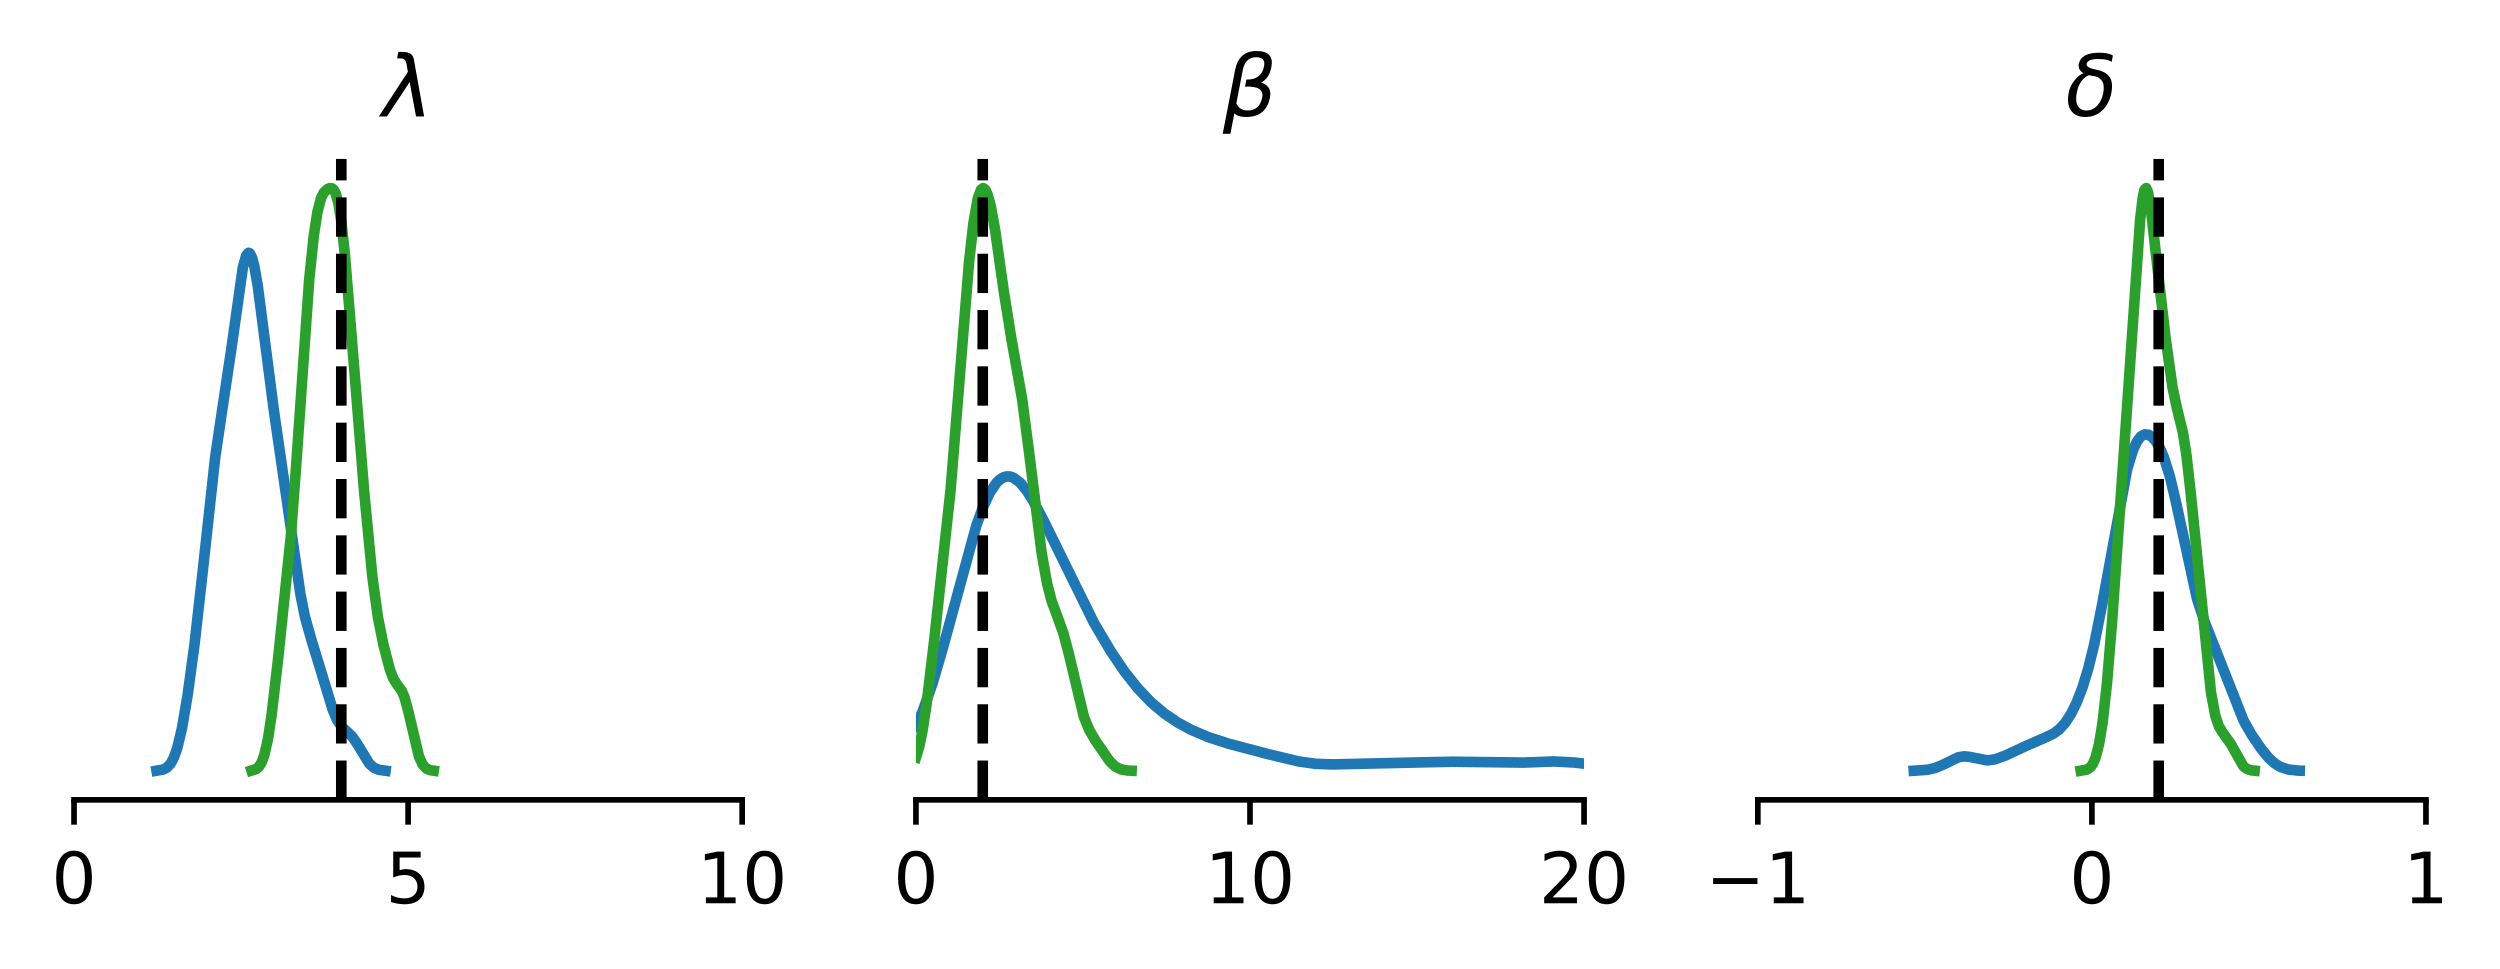
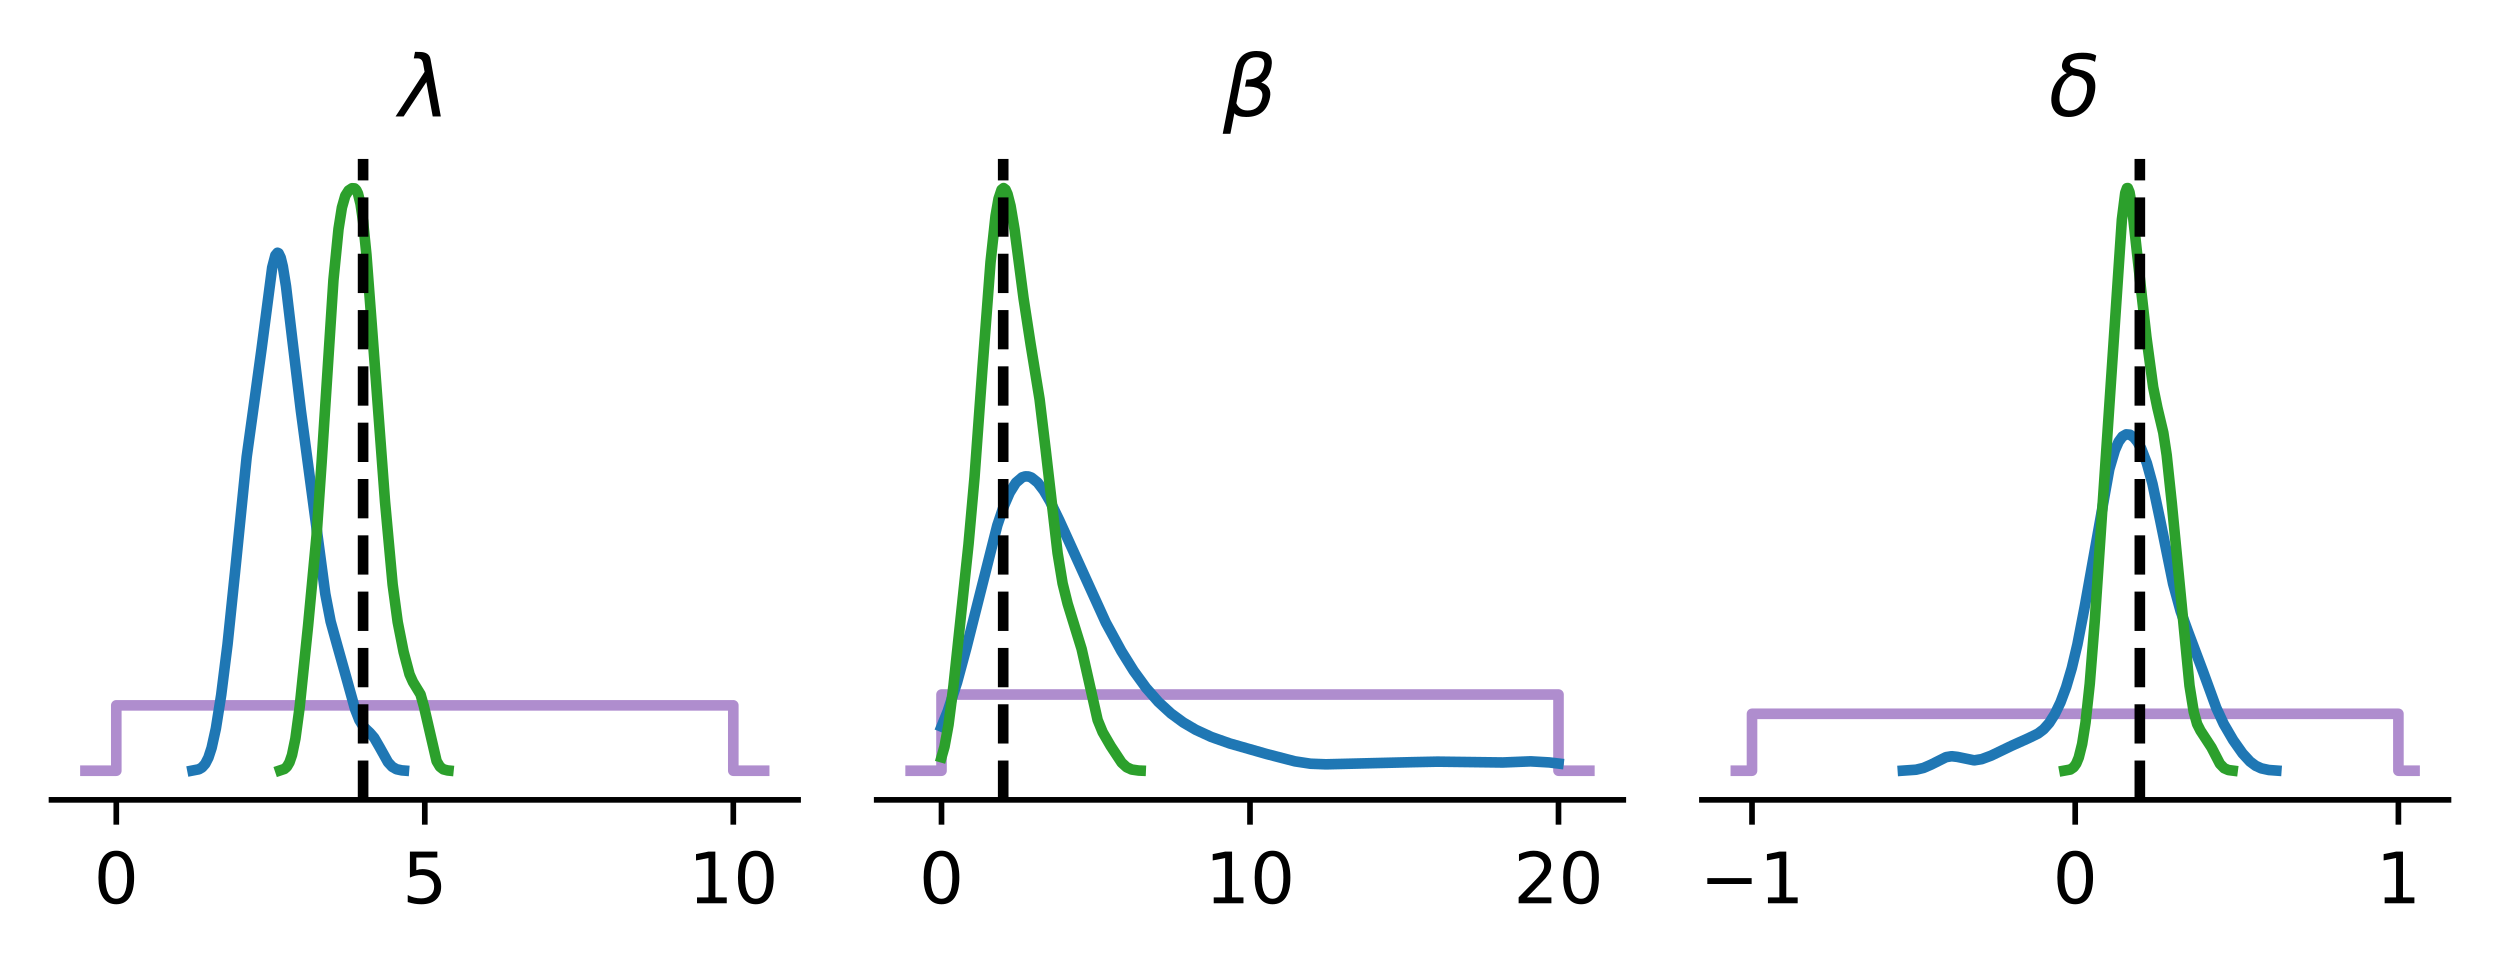
<svg xmlns="http://www.w3.org/2000/svg" xmlns:xlink="http://www.w3.org/1999/xlink" height="500pt" version="1.1" viewBox="0 0 352.8 136.8" width="1290pt">
  <defs>
    <style type="text/css">
*{stroke-linecap:butt;stroke-linejoin:round;}
  </style>
  </defs>
  <g id="figure_1">
    <g id="patch_1">
      <path d="M 0 136.8  L 352.8 136.8  L 352.8 0  L 0 0  z " style="fill:none;" />
    </g>
    <g id="axes_1">
      <g id="patch_2">
-         <path d="M 10.381 112.922  L 104.705 112.922  L 104.705 22.44  L 10.381 22.44  z " style="fill:none;" />
+         <path d="M 7.2 112.922  L 112.599 112.922  L 112.599 22.44  L 7.2 22.44  z " style="fill:none;" />
+       </g>
+       <g id="line2d_1">
+         <path clip-path="url(#pa61adeea04)" d="M 11.991 108.809  L 12.959 108.809  L 13.927 108.809  L 14.894 108.809  L 15.862 108.809  L 16.346 108.809  L 16.346 99.581  L 16.346 99.581  L 16.83 99.581  L 17.798 99.581  L 18.766 99.581  L 19.734 99.581  L 20.702 99.581  L 21.669 99.581  L 22.637 99.581  L 23.605 99.581  L 24.573 99.581  L 25.541 99.581  L 26.509 99.581  L 27.476 99.581  L 28.444 99.581  L 29.412 99.581  L 30.38 99.581  L 31.348 99.581  L 32.316 99.581  L 33.284 99.581  L 34.251 99.581  L 35.219 99.581  L 36.187 99.581  L 37.155 99.581  L 38.123 99.581  L 39.091 99.581  L 40.059 99.581  L 41.026 99.581  L 41.994 99.581  L 42.962 99.581  L 43.93 99.581  L 44.898 99.581  L 45.866 99.581  L 46.833 99.581  L 47.801 99.581  L 48.769 99.581  L 49.737 99.581  L 50.705 99.581  L 51.673 99.581  L 52.641 99.581  L 53.608 99.581  L 54.576 99.581  L 55.544 99.581  L 56.512 99.581  L 57.48 99.581  L 58.448 99.581  L 59.416 99.581  L 60.383 99.581  L 61.351 99.581  L 62.319 99.581  L 63.287 99.581  L 64.255 99.581  L 65.223 99.581  L 66.19 99.581  L 67.158 99.581  L 68.126 99.581  L 69.094 99.581  L 70.062 99.581  L 71.03 99.581  L 71.998 99.581  L 72.965 99.581  L 73.933 99.581  L 74.901 99.581  L 75.869 99.581  L 76.837 99.581  L 77.805 99.581  L 78.773 99.581  L 79.74 99.581  L 80.708 99.581  L 81.676 99.581  L 82.644 99.581  L 83.612 99.581  L 84.58 99.581  L 85.547 99.581  L 86.515 99.581  L 87.483 99.581  L 88.451 99.581  L 89.419 99.581  L 90.387 99.581  L 91.355 99.581  L 92.322 99.581  L 93.29 99.581  L 94.258 99.581  L 95.226 99.581  L 96.194 99.581  L 97.162 99.581  L 98.13 99.581  L 99.097 99.581  L 100.065 99.581  L 101.033 99.581  L 102.001 99.581  L 102.969 99.581  L 103.453 99.581  L 103.453 99.581  L 103.453 108.809  L 103.937 108.809  L 104.904 108.809  L 105.872 108.809  L 106.84 108.809  L 107.808 108.809  " style="fill:none;stroke:#9467bd;stroke-linecap:square;stroke-opacity:0.75;stroke-width:1.5;" />
      </g>
      <g id="matplotlib.axis_1">
        <g id="xtick_1">
-           <g id="line2d_1">
-             <defs>
-               <path d="M 0 0  L 0 3.5  " id="m3b1714f06a" style="stroke:#000000;stroke-width:0.8;" />
-             </defs>
-             <g>
-               <use style="stroke:#000000;stroke-width:0.8;" x="10.381" xlink:href="#m3b1714f06a" y="112.922" />
+           <g id="line2d_2">
+             <defs>
+               <path d="M 0 0  L 0 3.5  " id="ma2a110a268" style="stroke:#000000;stroke-width:0.8;" />
+             </defs>
+             <g>
+               <use style="stroke:#000000;stroke-width:0.8;" x="16.346" xlink:href="#ma2a110a268" y="112.922" />
            </g>
          </g>
          <g id="text_1">
            <defs>
              <path d="M 31.781 66.406  Q 24.172 66.406 20.328 58.906  Q 16.5 51.422 16.5 36.375  Q 16.5 21.391 20.328 13.891  Q 24.172 6.391 31.781 6.391  Q 39.453 6.391 43.281 13.891  Q 47.125 21.391 47.125 36.375  Q 47.125 51.422 43.281 58.906  Q 39.453 66.406 31.781 66.406  z M 31.781 74.219  Q 44.047 74.219 50.516 64.516  Q 56.984 54.828 56.984 36.375  Q 56.984 17.969 50.516 8.266  Q 44.047 -1.422 31.781 -1.422  Q 19.531 -1.422 13.062 8.266  Q 6.594 17.969 6.594 36.375  Q 6.594 54.828 13.062 64.516  Q 19.531 74.219 31.781 74.219  z " id="DejaVuSans-48" />
            </defs>
-             <g transform="translate(7.2 127.5203)scale(0.1 -0.1)">
+             <g transform="translate(13.16493 127.5203)scale(0.1 -0.1)">
              <use xlink:href="#DejaVuSans-48" />
            </g>
          </g>
        </g>
        <g id="xtick_2">
-           <g id="line2d_2">
-             <g>
-               <use style="stroke:#000000;stroke-width:0.8;" x="57.543" xlink:href="#m3b1714f06a" y="112.922" />
+           <g id="line2d_3">
+             <g>
+               <use style="stroke:#000000;stroke-width:0.8;" x="59.899" xlink:href="#ma2a110a268" y="112.922" />
            </g>
          </g>
          <g id="text_2">
            <defs>
              <path d="M 10.797 72.906  L 49.516 72.906  L 49.516 64.594  L 19.828 64.594  L 19.828 46.734  Q 21.969 47.469 24.109 47.828  Q 26.266 48.188 28.422 48.188  Q 40.625 48.188 47.75 41.5  Q 54.891 34.812 54.891 23.391  Q 54.891 11.625 47.562 5.094  Q 40.234 -1.422 26.906 -1.422  Q 22.312 -1.422 17.547 -0.641  Q 12.797 0.141 7.719 1.703  L 7.719 11.625  Q 12.109 9.234 16.797 8.062  Q 21.484 6.891 26.703 6.891  Q 35.156 6.891 40.078 11.328  Q 45.016 15.766 45.016 23.391  Q 45.016 31 40.078 35.438  Q 35.156 39.891 26.703 39.891  Q 22.75 39.891 18.812 39.016  Q 14.891 38.141 10.797 36.281  z " id="DejaVuSans-53" />
            </defs>
-             <g transform="translate(54.36172 127.5203)scale(0.1 -0.1)">
+             <g transform="translate(56.71819 127.5203)scale(0.1 -0.1)">
              <use xlink:href="#DejaVuSans-53" />
            </g>
          </g>
        </g>
        <g id="xtick_3">
-           <g id="line2d_3">
-             <g>
-               <use style="stroke:#000000;stroke-width:0.8;" x="104.705" xlink:href="#m3b1714f06a" y="112.922" />
+           <g id="line2d_4">
+             <g>
+               <use style="stroke:#000000;stroke-width:0.8;" x="103.453" xlink:href="#ma2a110a268" y="112.922" />
            </g>
          </g>
          <g id="text_3">
            <defs>
              <path d="M 12.406 8.297  L 28.516 8.297  L 28.516 63.922  L 10.984 60.406  L 10.984 69.391  L 28.422 72.906  L 38.281 72.906  L 38.281 8.297  L 54.391 8.297  L 54.391 0  L 12.406 0  z " id="DejaVuSans-49" />
            </defs>
-             <g transform="translate(98.34219 127.5203)scale(0.1 -0.1)">
+             <g transform="translate(97.09019 127.5203)scale(0.1 -0.1)">
              <use xlink:href="#DejaVuSans-49" />
              <use x="63.623" xlink:href="#DejaVuSans-48" />
            </g>
          </g>
        </g>
      </g>
      <g id="matplotlib.axis_2" />
-       <g id="line2d_4">
-         <path clip-path="url(#pa62125bbc9)" d="M 22.03 108.806  L 23.005 108.632  L 23.492 108.368  L 23.979 107.858  L 24.466 106.975  L 24.954 105.598  L 25.604 102.878  L 26.416 98.145  L 27.39 90.97  L 28.527 80.845  L 30.314 64.51  L 31.289 57.93  L 32.588 49.262  L 34.213 37.772  L 34.7 36.051  L 35.025 35.689  L 35.187 35.756  L 35.512 36.378  L 35.837 37.607  L 36.324 40.408  L 37.136 46.678  L 38.598 57.998  L 41.197 75.98  L 42.334 83.86  L 42.984 87.098  L 43.796 90.006  L 45.745 96.392  L 46.882 100.137  L 47.532 101.673  L 48.182 102.637  L 48.994 103.354  L 49.644 103.983  L 50.294 104.916  L 52.08 107.828  L 52.73 108.392  L 53.38 108.673  L 54.354 108.809  L 54.354 108.809  " style="fill:none;stroke:#1f77b4;stroke-linecap:square;stroke-width:1.5;" />
-       </g>
      <g id="line2d_5">
-         <path clip-path="url(#pa62125bbc9)" d="M 35.435 108.783  L 36.081 108.583  L 36.469 108.263  L 36.856 107.653  L 37.244 106.605  L 37.761 104.307  L 38.278 100.89  L 39.183 93.08  L 40.993 75.661  L 41.768 65.323  L 43.578 39.529  L 44.224 33.309  L 44.741 29.923  L 45.258 27.944  L 45.646 27.18  L 46.163 26.694  L 46.551 26.553  L 46.81 26.595  L 47.068 26.824  L 47.327 27.327  L 47.714 28.775  L 48.102 31.201  L 48.619 35.934  L 49.524 46.942  L 51.334 69.382  L 52.497 81.43  L 53.273 87.102  L 54.048 90.978  L 54.953 94.46  L 55.47 95.83  L 55.987 96.644  L 56.633 97.506  L 57.021 98.404  L 57.538 100.297  L 59.089 106.851  L 59.606 107.948  L 60.123 108.499  L 60.64 108.727  L 61.157 108.805  L 61.157 108.805  " style="fill:none;stroke:#2ca02c;stroke-linecap:square;stroke-width:1.5;" />
+         <path clip-path="url(#pa61adeea04)" d="M 27.104 108.781  L 28.004 108.607  L 28.454 108.343  L 28.904 107.833  L 29.354 106.951  L 29.804 105.574  L 30.404 102.855  L 31.154 98.123  L 32.054 90.95  L 33.104 80.828  L 34.754 64.499  L 35.804 56.915  L 36.854 49.255  L 38.354 37.769  L 38.804 36.048  L 39.104 35.686  L 39.254 35.754  L 39.554 36.375  L 39.854 37.603  L 40.304 40.404  L 41.204 48.023  L 42.404 57.988  L 44.804 75.965  L 45.854 83.843  L 46.604 87.741  L 47.504 90.986  L 48.854 95.793  L 50.055 100.115  L 50.655 101.65  L 51.255 102.614  L 52.155 103.467  L 52.755 104.162  L 53.505 105.458  L 54.705 107.609  L 55.305 108.257  L 55.905 108.598  L 56.655 108.76  L 56.955 108.784  L 56.955 108.784  " style="fill:none;stroke:#1f77b4;stroke-linecap:square;stroke-width:1.5;" />
      </g>
      <g id="line2d_6">
-         <path clip-path="url(#pa62125bbc9)" d="M 48.111 112.922  L 48.111 22.44  " style="fill:none;stroke:#000000;stroke-dasharray:5.55,2.4;stroke-dashoffset:0;stroke-width:1.5;" />
+         <path clip-path="url(#pa61adeea04)" d="M 39.483 108.758  L 40.079 108.558  L 40.438 108.238  L 40.796 107.628  L 41.154 106.581  L 41.631 104.283  L 42.228 99.859  L 43.422 88.333  L 44.616 75.646  L 45.332 65.311  L 47.003 39.525  L 47.719 32.323  L 48.197 29.303  L 48.674 27.634  L 49.152 26.886  L 49.629 26.578  L 49.987 26.595  L 50.226 26.824  L 50.465 27.327  L 50.823 28.774  L 51.181 31.2  L 51.658 35.932  L 52.494 46.936  L 54.285 70.832  L 55.359 82.516  L 56.075 87.824  L 56.911 92.048  L 57.746 95.199  L 58.224 96.272  L 59.298 98.034  L 59.776 99.733  L 61.566 107.456  L 62.044 108.253  L 62.521 108.615  L 63.118 108.768  L 63.237 108.78  L 63.237 108.78  " style="fill:none;stroke:#2ca02c;stroke-linecap:square;stroke-width:1.5;" />
+       </g>
+       <g id="line2d_7">
+         <path clip-path="url(#pa61adeea04)" d="M 51.189 112.922  L 51.189 22.44  " style="fill:none;stroke:#000000;stroke-dasharray:5.55,2.4;stroke-dashoffset:0;stroke-width:1.5;" />
      </g>
      <g id="patch_3">
-         <path d="M 10.381 112.922  L 104.705 112.922  " style="fill:none;stroke:#000000;stroke-linecap:square;stroke-linejoin:miter;stroke-width:0.8;" />
+         <path d="M 7.2 112.922  L 112.599 112.922  " style="fill:none;stroke:#000000;stroke-linecap:square;stroke-linejoin:miter;stroke-width:0.8;" />
      </g>
      <g id="text_4">
        <defs>
          <path d="M 36.719 67.438  L 48.828 0  L 39.312 0  L 31.844 40.438  L 5.125 0  L -4.391 0  L 29.734 52.438  L 28.031 62.109  Q 26.953 68.266 21.734 68.266  L 17.047 68.266  L 18.5 75.984  L 24.219 75.875  Q 35.203 75.734 36.719 67.438  z " id="DejaVuSans-Oblique-955" />
        </defs>
-         <g transform="translate(53.94297 16.44)scale(0.12 -0.12)">
+         <g transform="translate(56.29944 16.44)scale(0.12 -0.12)">
          <use transform="translate(0 0.015625)" xlink:href="#DejaVuSans-Oblique-955" />
        </g>
      </g>
    </g>
    <g id="axes_2">
      <g id="patch_4">
-         <path d="M 129.238 112.922  L 223.562 112.922  L 223.562 22.44  L 129.238 22.44  z " style="fill:none;" />
+         <path d="M 123.701 112.922  L 229.099 112.922  L 229.099 22.44  L 123.701 22.44  z " style="fill:none;" />
+       </g>
+       <g id="line2d_8">
+         <path clip-path="url(#p65f47754d8)" d="M 128.491 108.809  L 129.459 108.809  L 130.427 108.809  L 131.395 108.809  L 132.363 108.809  L 132.847 108.809  L 132.847 98.052  L 132.847 98.052  L 133.331 98.052  L 134.299 98.052  L 135.266 98.052  L 136.234 98.052  L 137.202 98.052  L 138.17 98.052  L 139.138 98.052  L 140.106 98.052  L 141.073 98.052  L 142.041 98.052  L 143.009 98.052  L 143.977 98.052  L 144.945 98.052  L 145.913 98.052  L 146.881 98.052  L 147.848 98.052  L 148.816 98.052  L 149.784 98.052  L 150.752 98.052  L 151.72 98.052  L 152.688 98.052  L 153.656 98.052  L 154.623 98.052  L 155.591 98.052  L 156.559 98.052  L 157.527 98.052  L 158.495 98.052  L 159.463 98.052  L 160.43 98.052  L 161.398 98.052  L 162.366 98.052  L 163.334 98.052  L 164.302 98.052  L 165.27 98.052  L 166.238 98.052  L 167.205 98.052  L 168.173 98.052  L 169.141 98.052  L 170.109 98.052  L 171.077 98.052  L 172.045 98.052  L 173.013 98.052  L 173.98 98.052  L 174.948 98.052  L 175.916 98.052  L 176.884 98.052  L 177.852 98.052  L 178.82 98.052  L 179.787 98.052  L 180.755 98.052  L 181.723 98.052  L 182.691 98.052  L 183.659 98.052  L 184.627 98.052  L 185.595 98.052  L 186.562 98.052  L 187.53 98.052  L 188.498 98.052  L 189.466 98.052  L 190.434 98.052  L 191.402 98.052  L 192.37 98.052  L 193.337 98.052  L 194.305 98.052  L 195.273 98.052  L 196.241 98.052  L 197.209 98.052  L 198.177 98.052  L 199.144 98.052  L 200.112 98.052  L 201.08 98.052  L 202.048 98.052  L 203.016 98.052  L 203.984 98.052  L 204.952 98.052  L 205.919 98.052  L 206.887 98.052  L 207.855 98.052  L 208.823 98.052  L 209.791 98.052  L 210.759 98.052  L 211.727 98.052  L 212.694 98.052  L 213.662 98.052  L 214.63 98.052  L 215.598 98.052  L 216.566 98.052  L 217.534 98.052  L 218.501 98.052  L 219.469 98.052  L 219.953 98.052  L 219.953 98.052  L 219.953 108.809  L 220.437 108.809  L 221.405 108.809  L 222.373 108.809  L 223.341 108.809  L 224.309 108.809  " style="fill:none;stroke:#9467bd;stroke-linecap:square;stroke-opacity:0.75;stroke-width:1.5;" />
      </g>
      <g id="matplotlib.axis_3">
        <g id="xtick_4">
-           <g id="line2d_7">
-             <g>
-               <use style="stroke:#000000;stroke-width:0.8;" x="129.238" xlink:href="#m3b1714f06a" y="112.922" />
+           <g id="line2d_9">
+             <g>
+               <use style="stroke:#000000;stroke-width:0.8;" x="132.847" xlink:href="#ma2a110a268" y="112.922" />
            </g>
          </g>
          <g id="text_5">
-             <g transform="translate(126.057 127.5203)scale(0.1 -0.1)">
+             <g transform="translate(129.6655 127.5203)scale(0.1 -0.1)">
              <use xlink:href="#DejaVuSans-48" />
            </g>
          </g>
        </g>
        <g id="xtick_5">
-           <g id="line2d_8">
-             <g>
-               <use style="stroke:#000000;stroke-width:0.8;" x="176.4" xlink:href="#m3b1714f06a" y="112.922" />
+           <g id="line2d_10">
+             <g>
+               <use style="stroke:#000000;stroke-width:0.8;" x="176.4" xlink:href="#ma2a110a268" y="112.922" />
            </g>
          </g>
          <g id="text_6">
            <g transform="translate(170.0375 127.5203)scale(0.1 -0.1)">
              <use xlink:href="#DejaVuSans-49" />
              <use x="63.623" xlink:href="#DejaVuSans-48" />
            </g>
          </g>
        </g>
        <g id="xtick_6">
-           <g id="line2d_9">
-             <g>
-               <use style="stroke:#000000;stroke-width:0.8;" x="223.562" xlink:href="#m3b1714f06a" y="112.922" />
+           <g id="line2d_11">
+             <g>
+               <use style="stroke:#000000;stroke-width:0.8;" x="219.953" xlink:href="#ma2a110a268" y="112.922" />
            </g>
          </g>
          <g id="text_7">
            <defs>
              <path d="M 19.188 8.297  L 53.609 8.297  L 53.609 0  L 7.328 0  L 7.328 8.297  Q 12.938 14.109 22.625 23.891  Q 32.328 33.688 34.812 36.531  Q 39.547 41.844 41.422 45.531  Q 43.312 49.219 43.312 52.781  Q 43.312 58.594 39.234 62.25  Q 35.156 65.922 28.609 65.922  Q 23.969 65.922 18.812 64.312  Q 13.672 62.703 7.812 59.422  L 7.812 69.391  Q 13.766 71.781 18.938 73  Q 24.125 74.219 28.422 74.219  Q 39.75 74.219 46.484 68.547  Q 53.219 62.891 53.219 53.422  Q 53.219 48.922 51.531 44.891  Q 49.859 40.875 45.406 35.406  Q 44.188 33.984 37.641 27.219  Q 31.109 20.453 19.188 8.297  z " id="DejaVuSans-50" />
            </defs>
-             <g transform="translate(217.1992 127.5203)scale(0.1 -0.1)">
+             <g transform="translate(213.5908 127.5203)scale(0.1 -0.1)">
              <use xlink:href="#DejaVuSans-50" />
              <use x="63.623" xlink:href="#DejaVuSans-48" />
            </g>
          </g>
        </g>
      </g>
      <g id="matplotlib.axis_4" />
-       <g id="line2d_10">
-         <path clip-path="url(#p8f4ab79a66)" d="M 129.238 102.591  L 130.186 100.426  L 131.608 96.385  L 133.03 91.517  L 137.77 74.174  L 138.718 71.576  L 139.666 69.549  L 140.614 68.151  L 141.088 67.695  L 141.562 67.399  L 142.036 67.26  L 142.51 67.272  L 142.984 67.427  L 143.932 68.127  L 144.88 69.276  L 145.828 70.774  L 147.25 73.468  L 154.36 87.908  L 156.73 91.925  L 158.625 94.732  L 160.521 97.136  L 162.417 99.126  L 164.313 100.732  L 166.209 102.014  L 168.105 103.041  L 170.475 104.051  L 173.319 104.98  L 179.007 106.48  L 183.273 107.499  L 185.643 107.832  L 188.013 107.918  L 201.284 107.613  L 205.076 107.54  L 215.03 107.659  L 219.296 107.499  L 222.14 107.65  L 223.562 107.808  L 223.562 107.808  " style="fill:none;stroke:#1f77b4;stroke-linecap:square;stroke-width:1.5;" />
-       </g>
-       <g id="line2d_11">
-         <path clip-path="url(#p8f4ab79a66)" d="M 129.238 106.919  L 129.697 105.424  L 130.156 103.233  L 130.768 99.203  L 131.839 90.206  L 134.134 69.125  L 135.205 55.921  L 136.735 37.01  L 137.347 31.56  L 137.959 28.062  L 138.418 26.789  L 138.724 26.553  L 139.03 26.77  L 139.336 27.406  L 139.795 29.068  L 140.407 32.407  L 141.631 41.061  L 142.702 47.759  L 144.232 56.367  L 145.15 63.395  L 146.986 78.084  L 147.751 82.373  L 148.363 84.748  L 149.128 86.845  L 150.046 89.363  L 150.811 92.272  L 152.953 101.22  L 153.718 103.086  L 154.636 104.633  L 156.625 107.512  L 157.39 108.228  L 158.155 108.609  L 159.073 108.777  L 159.685 108.809  L 159.685 108.809  " style="fill:none;stroke:#2ca02c;stroke-linecap:square;stroke-width:1.5;" />
-       </g>
      <g id="line2d_12">
-         <path clip-path="url(#p8f4ab79a66)" d="M 138.671 112.922  L 138.671 22.44  " style="fill:none;stroke:#000000;stroke-dasharray:5.55,2.4;stroke-dashoffset:0;stroke-width:1.5;" />
+         <path clip-path="url(#p65f47754d8)" d="M 132.847 102.579  L 133.722 100.414  L 135.035 96.374  L 136.349 91.507  L 140.726 74.166  L 141.601 71.569  L 142.477 69.543  L 143.352 68.145  L 144.227 67.393  L 144.665 67.254  L 145.103 67.265  L 145.541 67.42  L 146.416 68.121  L 147.292 69.269  L 148.167 70.767  L 149.48 73.461  L 156.046 87.898  L 158.235 91.914  L 159.985 94.721  L 161.736 97.125  L 163.487 99.114  L 165.238 100.72  L 166.989 102.003  L 168.74 103.029  L 170.928 104.039  L 173.555 104.967  L 178.807 106.468  L 182.747 107.486  L 184.936 107.819  L 187.124 107.905  L 199.38 107.601  L 202.882 107.528  L 212.074 107.646  L 216.014 107.486  L 218.64 107.637  L 219.953 107.795  L 219.953 107.795  " style="fill:none;stroke:#1f77b4;stroke-linecap:square;stroke-width:1.5;" />
+       </g>
+       <g id="line2d_13">
+         <path clip-path="url(#p65f47754d8)" d="M 132.847 106.906  L 133.271 105.412  L 133.836 102.327  L 134.542 96.784  L 136.662 76.835  L 137.509 67.39  L 138.64 51.873  L 139.77 37.008  L 140.476 30.492  L 140.9 28.062  L 141.324 26.789  L 141.607 26.553  L 141.889 26.77  L 142.172 27.406  L 142.596 29.068  L 143.161 32.406  L 144.433 42.127  L 145.422 48.575  L 146.693 56.363  L 147.541 63.389  L 149.236 78.075  L 149.943 82.364  L 150.649 85.213  L 152.627 91.616  L 154.888 101.646  L 155.594 103.366  L 156.725 105.317  L 158.279 107.67  L 158.985 108.316  L 159.692 108.641  L 160.681 108.784  L 160.963 108.796  L 160.963 108.796  " style="fill:none;stroke:#2ca02c;stroke-linecap:square;stroke-width:1.5;" />
+       </g>
+       <g id="line2d_14">
+         <path clip-path="url(#p65f47754d8)" d="M 141.557 112.922  L 141.557 22.44  " style="fill:none;stroke:#000000;stroke-dasharray:5.55,2.4;stroke-dashoffset:0;stroke-width:1.5;" />
      </g>
      <g id="patch_5">
-         <path d="M 129.238 112.922  L 223.562 112.922  " style="fill:none;stroke:#000000;stroke-linecap:square;stroke-linejoin:miter;stroke-width:0.8;" />
+         <path d="M 123.701 112.922  L 229.099 112.922  " style="fill:none;stroke:#000000;stroke-linecap:square;stroke-linejoin:miter;stroke-width:0.8;" />
      </g>
      <g id="text_8">
        <defs>
          <path d="M 13.625 3.375  L 8.938 -20.797  L -0.094 -20.797  L 14.5 54.344  Q 18.844 76.609 39.656 76.609  Q 60.75 76.609 57.172 57.812  Q 54.734 44.438 45.219 39.547  Q 58.016 35.156 55.516 22.125  Q 51.125 -1.078 27.484 -1.031  Q 17.141 -0.984 13.625 3.375  z M 15.922 15.094  Q 19.672 6.594 29.297 6.641  Q 43.359 6.641 46.344 21.969  Q 49.031 35.75 26.172 34.672  L 27.781 42.969  Q 45.453 42.672 48.531 58.594  Q 50.641 69.344 39.203 69.281  Q 26.422 69.281 23.484 54.047  z " id="DejaVuSans-Oblique-946" />
        </defs>
        <g transform="translate(172.56 16.44)scale(0.12 -0.12)">
          <use transform="translate(0 0.390625)" xlink:href="#DejaVuSans-Oblique-946" />
        </g>
      </g>
    </g>
    <g id="axes_3">
      <g id="patch_6">
-         <path d="M 248.095 112.922  L 342.419 112.922  L 342.419 22.44  L 248.095 22.44  z " style="fill:none;" />
+         <path d="M 240.201 112.922  L 345.6 112.922  L 345.6 22.44  L 240.201 22.44  z " style="fill:none;" />
+       </g>
+       <g id="line2d_15">
+         <path clip-path="url(#pb36c958798)" d="M 244.992 108.809  L 245.96 108.809  L 246.928 108.809  L 247.273 108.809  L 247.273 100.774  L 247.273 100.774  L 247.896 100.774  L 248.863 100.774  L 249.831 100.774  L 250.799 100.774  L 251.767 100.774  L 252.735 100.774  L 253.703 100.774  L 254.67 100.774  L 255.638 100.774  L 256.606 100.774  L 257.574 100.774  L 258.542 100.774  L 259.51 100.774  L 260.478 100.774  L 261.445 100.774  L 262.413 100.774  L 263.381 100.774  L 264.349 100.774  L 265.317 100.774  L 266.285 100.774  L 267.253 100.774  L 268.22 100.774  L 269.188 100.774  L 270.156 100.774  L 271.124 100.774  L 272.092 100.774  L 273.06 100.774  L 274.027 100.774  L 274.995 100.774  L 275.963 100.774  L 276.931 100.774  L 277.899 100.774  L 278.867 100.774  L 279.835 100.774  L 280.802 100.774  L 281.77 100.774  L 282.738 100.774  L 283.706 100.774  L 284.674 100.774  L 285.642 100.774  L 286.61 100.774  L 287.577 100.774  L 288.545 100.774  L 289.513 100.774  L 290.481 100.774  L 291.449 100.774  L 292.417 100.774  L 293.384 100.774  L 294.352 100.774  L 295.32 100.774  L 296.288 100.774  L 297.256 100.774  L 298.224 100.774  L 299.192 100.774  L 300.159 100.774  L 301.127 100.774  L 302.095 100.774  L 303.063 100.774  L 304.031 100.774  L 304.999 100.774  L 305.967 100.774  L 306.934 100.774  L 307.902 100.774  L 308.87 100.774  L 309.838 100.774  L 310.806 100.774  L 311.774 100.774  L 312.741 100.774  L 313.709 100.774  L 314.677 100.774  L 315.645 100.774  L 316.613 100.774  L 317.581 100.774  L 318.549 100.774  L 319.516 100.774  L 320.484 100.774  L 321.452 100.774  L 322.42 100.774  L 323.388 100.774  L 324.356 100.774  L 325.324 100.774  L 326.291 100.774  L 327.259 100.774  L 328.227 100.774  L 329.195 100.774  L 330.163 100.774  L 331.131 100.774  L 332.098 100.774  L 333.066 100.774  L 334.034 100.774  L 335.002 100.774  L 335.97 100.774  L 336.938 100.774  L 337.906 100.774  L 338.528 100.774  L 338.528 100.774  L 338.528 108.809  L 338.873 108.809  L 339.841 108.809  L 340.809 108.809  " style="fill:none;stroke:#9467bd;stroke-linecap:square;stroke-opacity:0.75;stroke-width:1.5;" />
      </g>
      <g id="matplotlib.axis_5">
        <g id="xtick_7">
-           <g id="line2d_13">
-             <g>
-               <use style="stroke:#000000;stroke-width:0.8;" x="248.095" xlink:href="#m3b1714f06a" y="112.922" />
+           <g id="line2d_16">
+             <g>
+               <use style="stroke:#000000;stroke-width:0.8;" x="247.273" xlink:href="#ma2a110a268" y="112.922" />
            </g>
          </g>
          <g id="text_9">
            <defs>
              <path d="M 10.594 35.5  L 73.188 35.5  L 73.188 27.203  L 10.594 27.203  z " id="DejaVuSans-8722" />
            </defs>
-             <g transform="translate(240.7242 127.5203)scale(0.1 -0.1)">
+             <g transform="translate(239.9023 127.5203)scale(0.1 -0.1)">
              <use xlink:href="#DejaVuSans-8722" />
              <use x="83.789" xlink:href="#DejaVuSans-49" />
            </g>
          </g>
        </g>
        <g id="xtick_8">
-           <g id="line2d_14">
-             <g>
-               <use style="stroke:#000000;stroke-width:0.8;" x="295.257" xlink:href="#m3b1714f06a" y="112.922" />
+           <g id="line2d_17">
+             <g>
+               <use style="stroke:#000000;stroke-width:0.8;" x="292.901" xlink:href="#ma2a110a268" y="112.922" />
            </g>
          </g>
          <g id="text_10">
-             <g transform="translate(292.0758 127.5203)scale(0.1 -0.1)">
+             <g transform="translate(289.7193 127.5203)scale(0.1 -0.1)">
              <use xlink:href="#DejaVuSans-48" />
            </g>
          </g>
        </g>
        <g id="xtick_9">
-           <g id="line2d_15">
-             <g>
-               <use style="stroke:#000000;stroke-width:0.8;" x="342.419" xlink:href="#m3b1714f06a" y="112.922" />
+           <g id="line2d_18">
+             <g>
+               <use style="stroke:#000000;stroke-width:0.8;" x="338.528" xlink:href="#ma2a110a268" y="112.922" />
            </g>
          </g>
          <g id="text_11">
-             <g transform="translate(339.2375 127.5203)scale(0.1 -0.1)">
+             <g transform="translate(335.3465 127.5203)scale(0.1 -0.1)">
              <use xlink:href="#DejaVuSans-49" />
            </g>
          </g>
        </g>
      </g>
      <g id="matplotlib.axis_6" />
-       <g id="line2d_16">
-         <path clip-path="url(#pf15b17f1e7)" d="M 270.111 108.809  L 272.028 108.678  L 273.123 108.425  L 274.219 107.967  L 276.41 106.906  L 277.231 106.777  L 278.053 106.868  L 280.517 107.357  L 281.612 107.188  L 282.982 106.695  L 285.994 105.292  L 288.458 104.22  L 289.828 103.575  L 290.649 102.97  L 291.471 102.075  L 292.292 100.82  L 293.114 99.158  L 293.935 97.028  L 294.757 94.336  L 295.578 90.991  L 296.674 85.509  L 300.234 66.24  L 301.055 63.544  L 301.603 62.356  L 302.151 61.634  L 302.698 61.328  L 303.246 61.378  L 303.794 61.735  L 304.341 62.381  L 304.889 63.328  L 305.437 64.613  L 306.258 67.243  L 307.08 70.687  L 310.092 84.513  L 311.187 87.836  L 316.664 101.707  L 317.759 103.65  L 319.129 105.676  L 320.224 107.007  L 321.046 107.758  L 321.867 108.269  L 322.962 108.633  L 324.332 108.787  L 324.605 108.798  L 324.605 108.798  " style="fill:none;stroke:#1f77b4;stroke-linecap:square;stroke-width:1.5;" />
-       </g>
-       <g id="line2d_17">
-         <path clip-path="url(#pf15b17f1e7)" d="M 293.68 108.806  L 294.543 108.655  L 295.037 108.327  L 295.407 107.819  L 295.777 106.957  L 296.27 105.041  L 296.764 102.03  L 297.38 96.539  L 298.121 87.552  L 300.834 48.721  L 302.068 31.002  L 302.438 27.874  L 302.685 26.789  L 302.931 26.553  L 303.178 27.123  L 303.548 29.23  L 304.288 35.8  L 305.645 47.585  L 306.632 54.651  L 307.249 57.564  L 308.112 61.093  L 308.606 64.247  L 309.223 69.757  L 312.06 97.695  L 312.677 101.035  L 313.17 102.515  L 313.664 103.339  L 314.897 105.07  L 316.624 108.149  L 317.117 108.542  L 317.734 108.751  L 318.228 108.803  L 318.228 108.803  " style="fill:none;stroke:#2ca02c;stroke-linecap:square;stroke-width:1.5;" />
-       </g>
-       <g id="line2d_18">
-         <path clip-path="url(#pf15b17f1e7)" d="M 304.689 112.922  L 304.689 22.44  " style="fill:none;stroke:#000000;stroke-dasharray:5.55,2.4;stroke-dashoffset:0;stroke-width:1.5;" />
+       <g id="line2d_19">
+         <path clip-path="url(#pb36c958798)" d="M 268.573 108.796  L 270.427 108.665  L 271.487 108.412  L 272.547 107.953  L 274.666 106.892  L 275.461 106.764  L 276.256 106.854  L 278.64 107.344  L 279.7 107.175  L 281.025 106.682  L 283.939 105.279  L 286.323 104.207  L 287.648 103.562  L 288.443 102.958  L 289.237 102.063  L 290.032 100.808  L 290.827 99.146  L 291.622 97.016  L 292.417 94.325  L 293.211 90.98  L 294.271 85.499  L 297.715 66.234  L 298.51 63.538  L 299.04 62.35  L 299.57 61.628  L 300.1 61.322  L 300.63 61.372  L 301.159 61.729  L 301.689 62.375  L 302.219 63.322  L 303.014 65.387  L 303.809 68.302  L 304.868 73.306  L 306.723 82.417  L 307.783 86.287  L 308.842 89.212  L 310.962 94.85  L 312.816 99.931  L 313.876 102.219  L 315.201 104.49  L 316.525 106.369  L 317.585 107.521  L 318.38 108.111  L 319.175 108.475  L 320.234 108.707  L 321.294 108.785  L 321.294 108.785  " style="fill:none;stroke:#1f77b4;stroke-linecap:square;stroke-width:1.5;" />
+       </g>
+       <g id="line2d_20">
+         <path clip-path="url(#pb36c958798)" d="M 291.375 108.793  L 292.21 108.641  L 292.687 108.314  L 293.045 107.806  L 293.403 106.944  L 293.881 105.028  L 294.358 102.018  L 294.955 96.527  L 295.671 87.542  L 298.296 48.717  L 299.49 31.001  L 299.967 27.226  L 300.206 26.566  L 300.325 26.553  L 300.564 27.123  L 300.922 29.23  L 301.638 35.798  L 302.951 47.582  L 303.906 54.647  L 304.502 57.559  L 305.338 61.087  L 305.815 64.241  L 306.531 70.997  L 309.037 96.797  L 309.634 100.5  L 310.111 102.212  L 310.589 103.156  L 312.14 105.531  L 313.334 107.836  L 313.93 108.454  L 314.527 108.713  L 315.124 108.79  L 315.124 108.79  " style="fill:none;stroke:#2ca02c;stroke-linecap:square;stroke-width:1.5;" />
+       </g>
+       <g id="line2d_21">
+         <path clip-path="url(#pb36c958798)" d="M 302.026 112.922  L 302.026 22.44  " style="fill:none;stroke:#000000;stroke-dasharray:5.55,2.4;stroke-dashoffset:0;stroke-width:1.5;" />
      </g>
      <g id="patch_7">
-         <path d="M 248.095 112.922  L 342.419 112.922  " style="fill:none;stroke:#000000;stroke-linecap:square;stroke-linejoin:miter;stroke-width:0.8;" />
+         <path d="M 240.201 112.922  L 345.6 112.922  " style="fill:none;stroke:#000000;stroke-linecap:square;stroke-linejoin:miter;stroke-width:0.8;" />
      </g>
      <g id="text_12">
        <defs>
          <path d="M 54.25 63.328  Q 49.953 66.75 38.281 66.75  Q 25.922 66.75 24.812 61.031  Q 23.922 56.547 36.375 54.203  Q 46.141 52.391 50.828 46.922  Q 56.5 40.328 53.859 26.812  Q 51.312 13.875 43.172 6.25  Q 34.969 -1.422 23.25 -1.422  Q 11.578 -1.422 6.344 6.25  Q 1.125 13.875 3.766 27.297  Q 5.672 37.25 13.922 45.312  Q 17.141 48.438 21.141 50.203  Q 14.266 54.047 15.625 60.938  Q 18.219 74.219 39.75 74.219  Q 50.531 74.219 55.719 70.797  z M 27.391 47.75  Q 23.828 46.344 20.406 42.781  Q 15.141 37.25 13.234 27.297  Q 11.281 17.391 14.359 11.812  Q 17.484 6.203 24.75 6.203  Q 31.938 6.203 37.203 11.859  Q 42.531 17.531 44.344 26.812  Q 46.188 36.531 42.672 41.219  Q 38.922 46.234 32.859 46.781  Q 29.781 47.078 27.391 47.75  z " id="DejaVuSans-Oblique-948" />
        </defs>
-         <g transform="translate(291.537 16.44)scale(0.12 -0.12)">
+         <g transform="translate(289.1806 16.44)scale(0.12 -0.12)">
          <use transform="translate(0 0.78125)" xlink:href="#DejaVuSans-Oblique-948" />
        </g>
      </g>
    </g>
  </g>
  <defs>
-     <clipPath id="pa62125bbc9">
-       <rect height="90.482" width="94.323" x="10.381" y="22.44" />
+     <clipPath id="pa61adeea04">
+       <rect height="90.482" width="105.399" x="7.2" y="22.44" />
    </clipPath>
-     <clipPath id="p8f4ab79a66">
-       <rect height="90.482" width="94.323" x="129.238" y="22.44" />
+     <clipPath id="p65f47754d8">
+       <rect height="90.482" width="105.399" x="123.701" y="22.44" />
    </clipPath>
-     <clipPath id="pf15b17f1e7">
-       <rect height="90.482" width="94.323" x="248.095" y="22.44" />
+     <clipPath id="pb36c958798">
+       <rect height="90.482" width="105.399" x="240.201" y="22.44" />
    </clipPath>
  </defs>
</svg>
